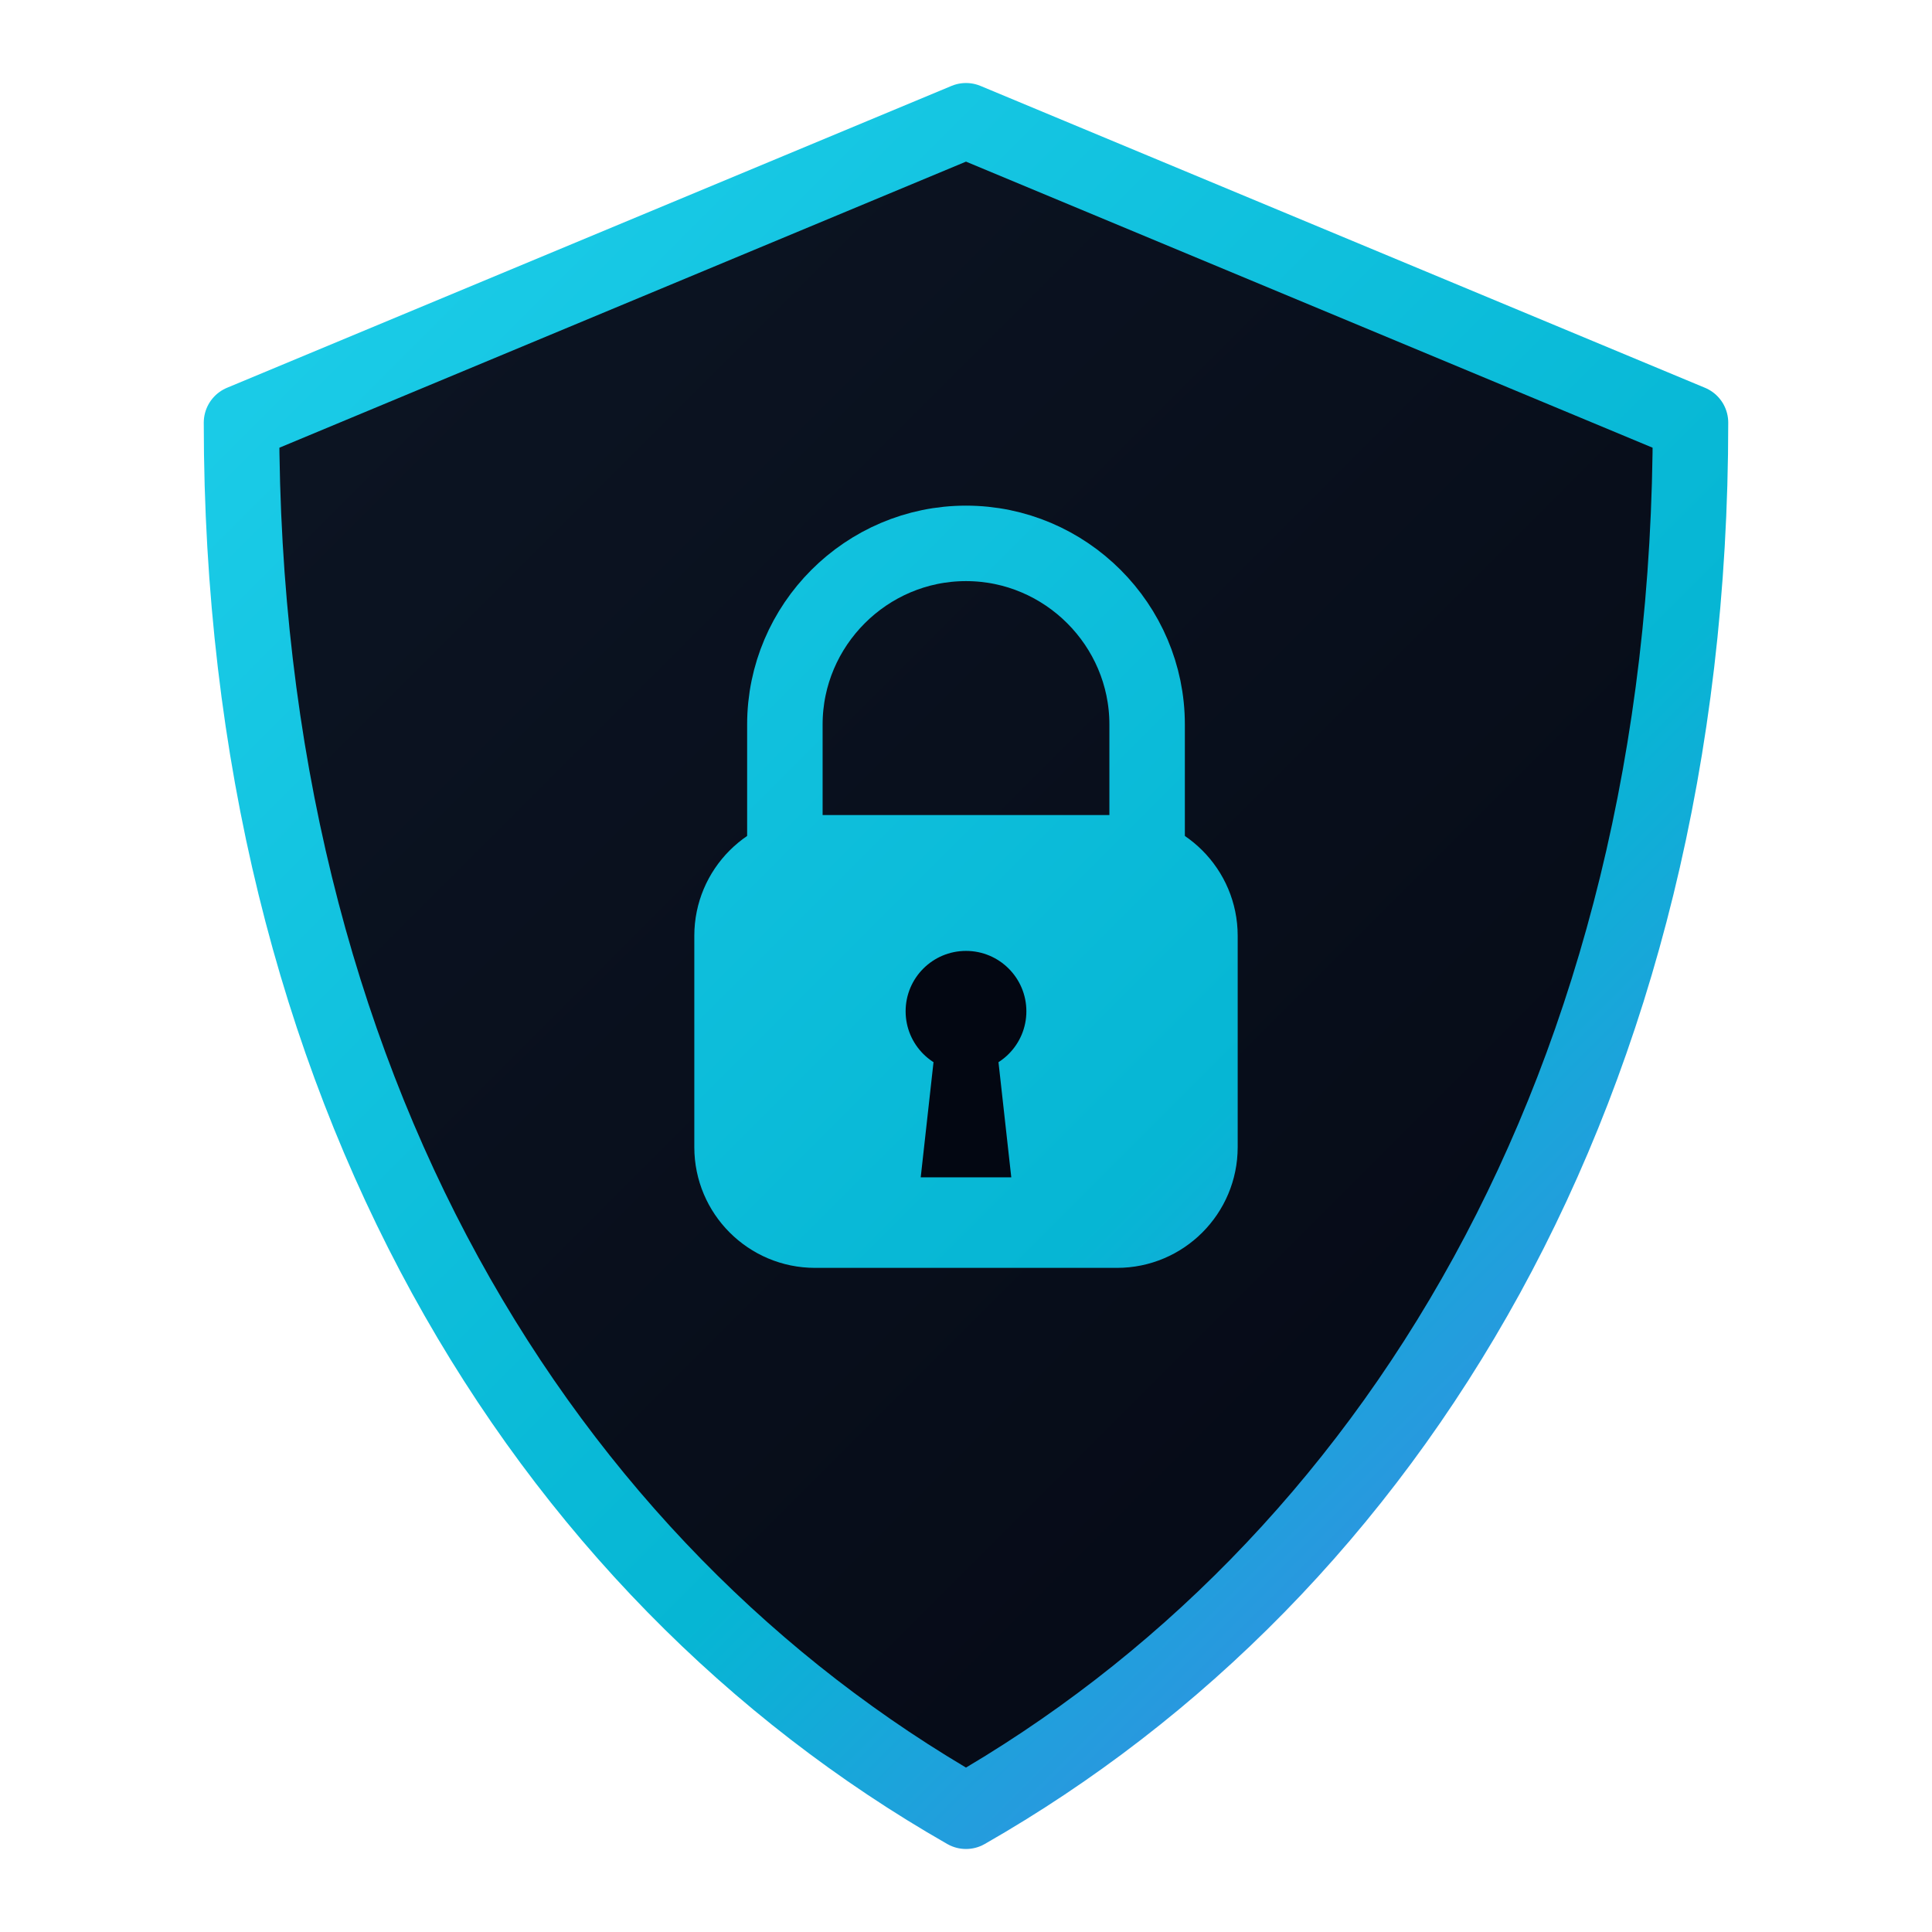
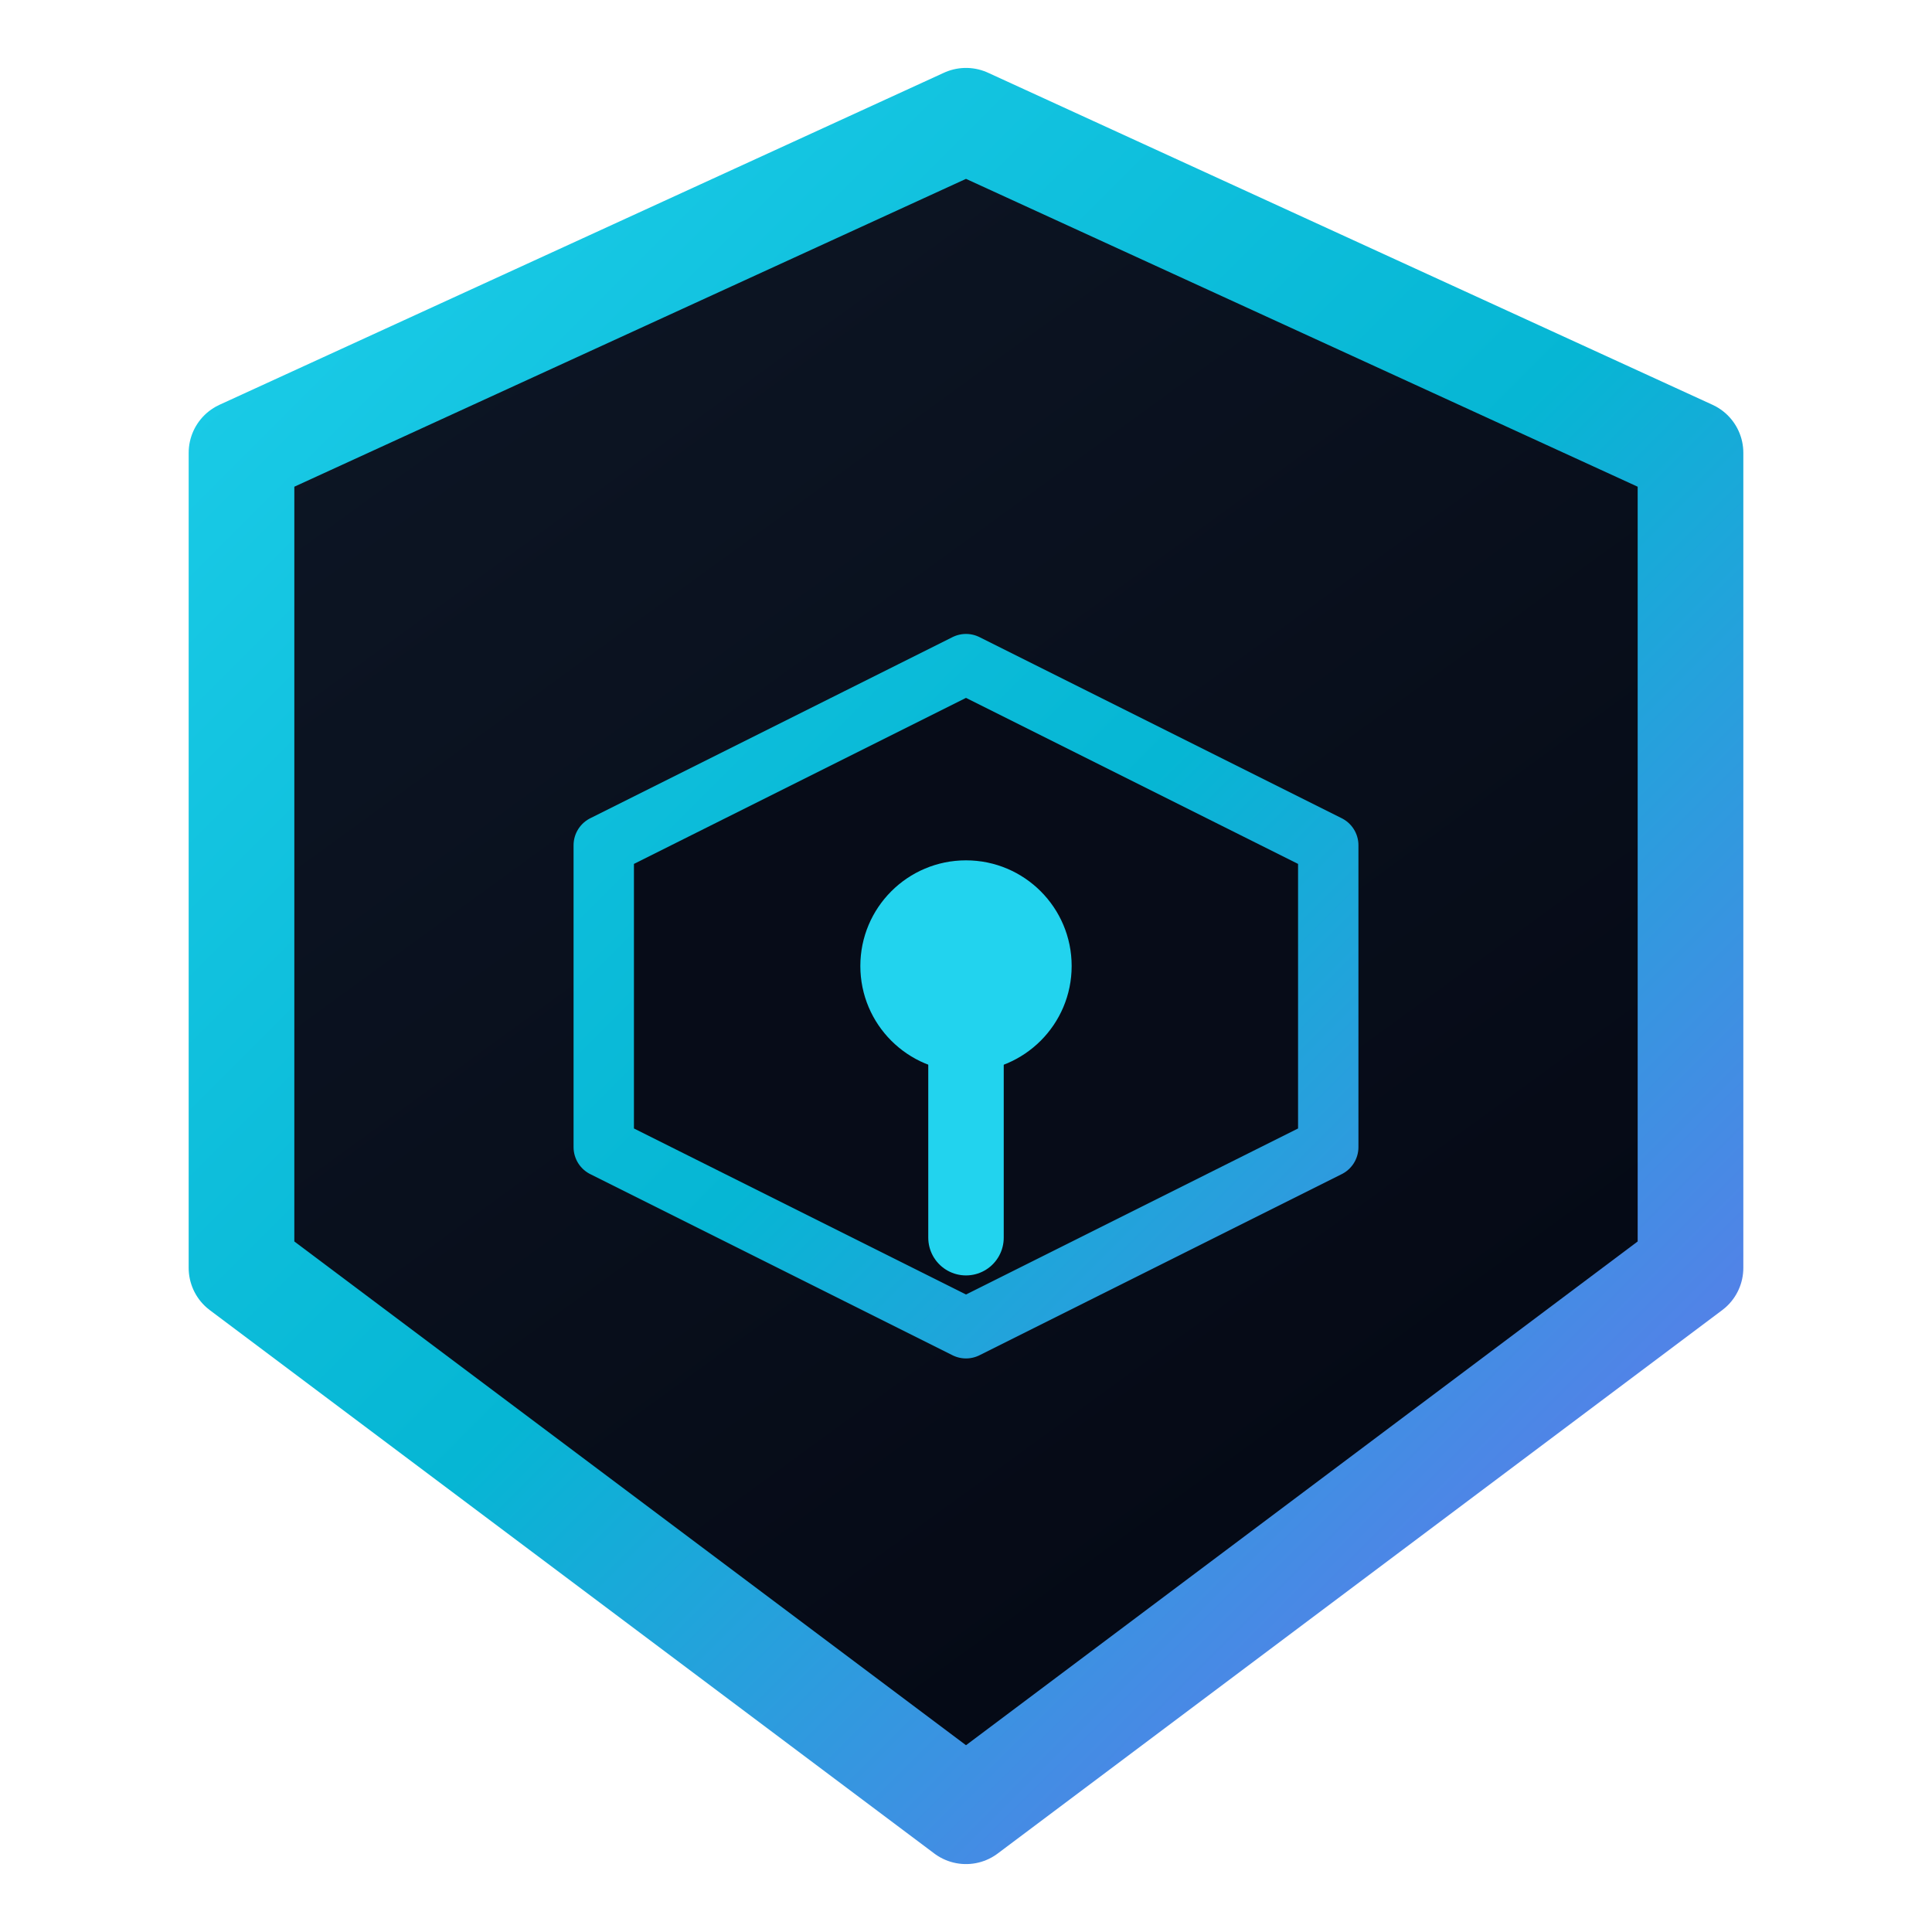
<svg xmlns="http://www.w3.org/2000/svg" viewBox="0 0 64 64" fill="none">
  <defs>
-     <linearGradient id="favBg" x1="0" y1="0" x2="64" y2="64" gradientUnits="userSpaceOnUse">
+     <linearGradient id="favRimGrad" x1="0" y1="0" x2="64" y2="64" gradientUnits="userSpaceOnUse">
+       <stop offset="0%" stop-color="#22d3ee" />
+       <stop offset="50%" stop-color="#06b6d4" />
+       <stop offset="100%" stop-color="#8b5cf6" />
+     </linearGradient>
+     <linearGradient id="favBgGrad" x1="10" y1="5" x2="50" y2="60" gradientUnits="userSpaceOnUse">
      <stop offset="0%" stop-color="#0e1726" />
      <stop offset="100%" stop-color="#030712" />
    </linearGradient>
-     <linearGradient id="favRim" x1="0" y1="0" x2="64" y2="64" gradientUnits="userSpaceOnUse">
-       <stop offset="0%" stop-color="#22d3ee" />
-       <stop offset="60%" stop-color="#06b6d4" />
-       <stop offset="100%" stop-color="#6366f1" />
-     </linearGradient>
  </defs>
-   <path d="M32 4 L56 14 C56 36 46 52 32 60 C18 52 8 36 8 14 Z" fill="url(#favBg)" stroke="url(#favRim)" stroke-width="2.5" stroke-linejoin="round" />
-   <path d="M26 28 V24 C26 20.7 28.7 18 32 18 C35.3 18 38 20.7 38 24 V28" fill="none" stroke="url(#favRim)" stroke-width="2.5" stroke-linecap="round" />
-   <rect x="23" y="27" width="18" height="15" rx="4" fill="url(#favRim)" />
-   <circle cx="32" cy="33.5" r="2" fill="#030712" />
-   <path d="M31 34.5 L30.5 39 H33.5 L33 34.5 Z" fill="#030712" />
+   <path d="M32 4 L56 15 V42 L32 60 L8 42 V15 Z" fill="url(#favBgGrad)" stroke="url(#favRimGrad)" stroke-width="3.5" stroke-linejoin="round" />
+   <polygon points="32,22 44,28 44,38 32,44 20,38 20,28" fill="#070c18" stroke="url(#favRimGrad)" stroke-width="2" stroke-linejoin="round" />
+   <circle cx="32" cy="32" r="3.5" fill="#22d3ee" />
+   <path d="M32 35 V41" stroke="#22d3ee" stroke-width="2.5" stroke-linecap="round" />
</svg>
